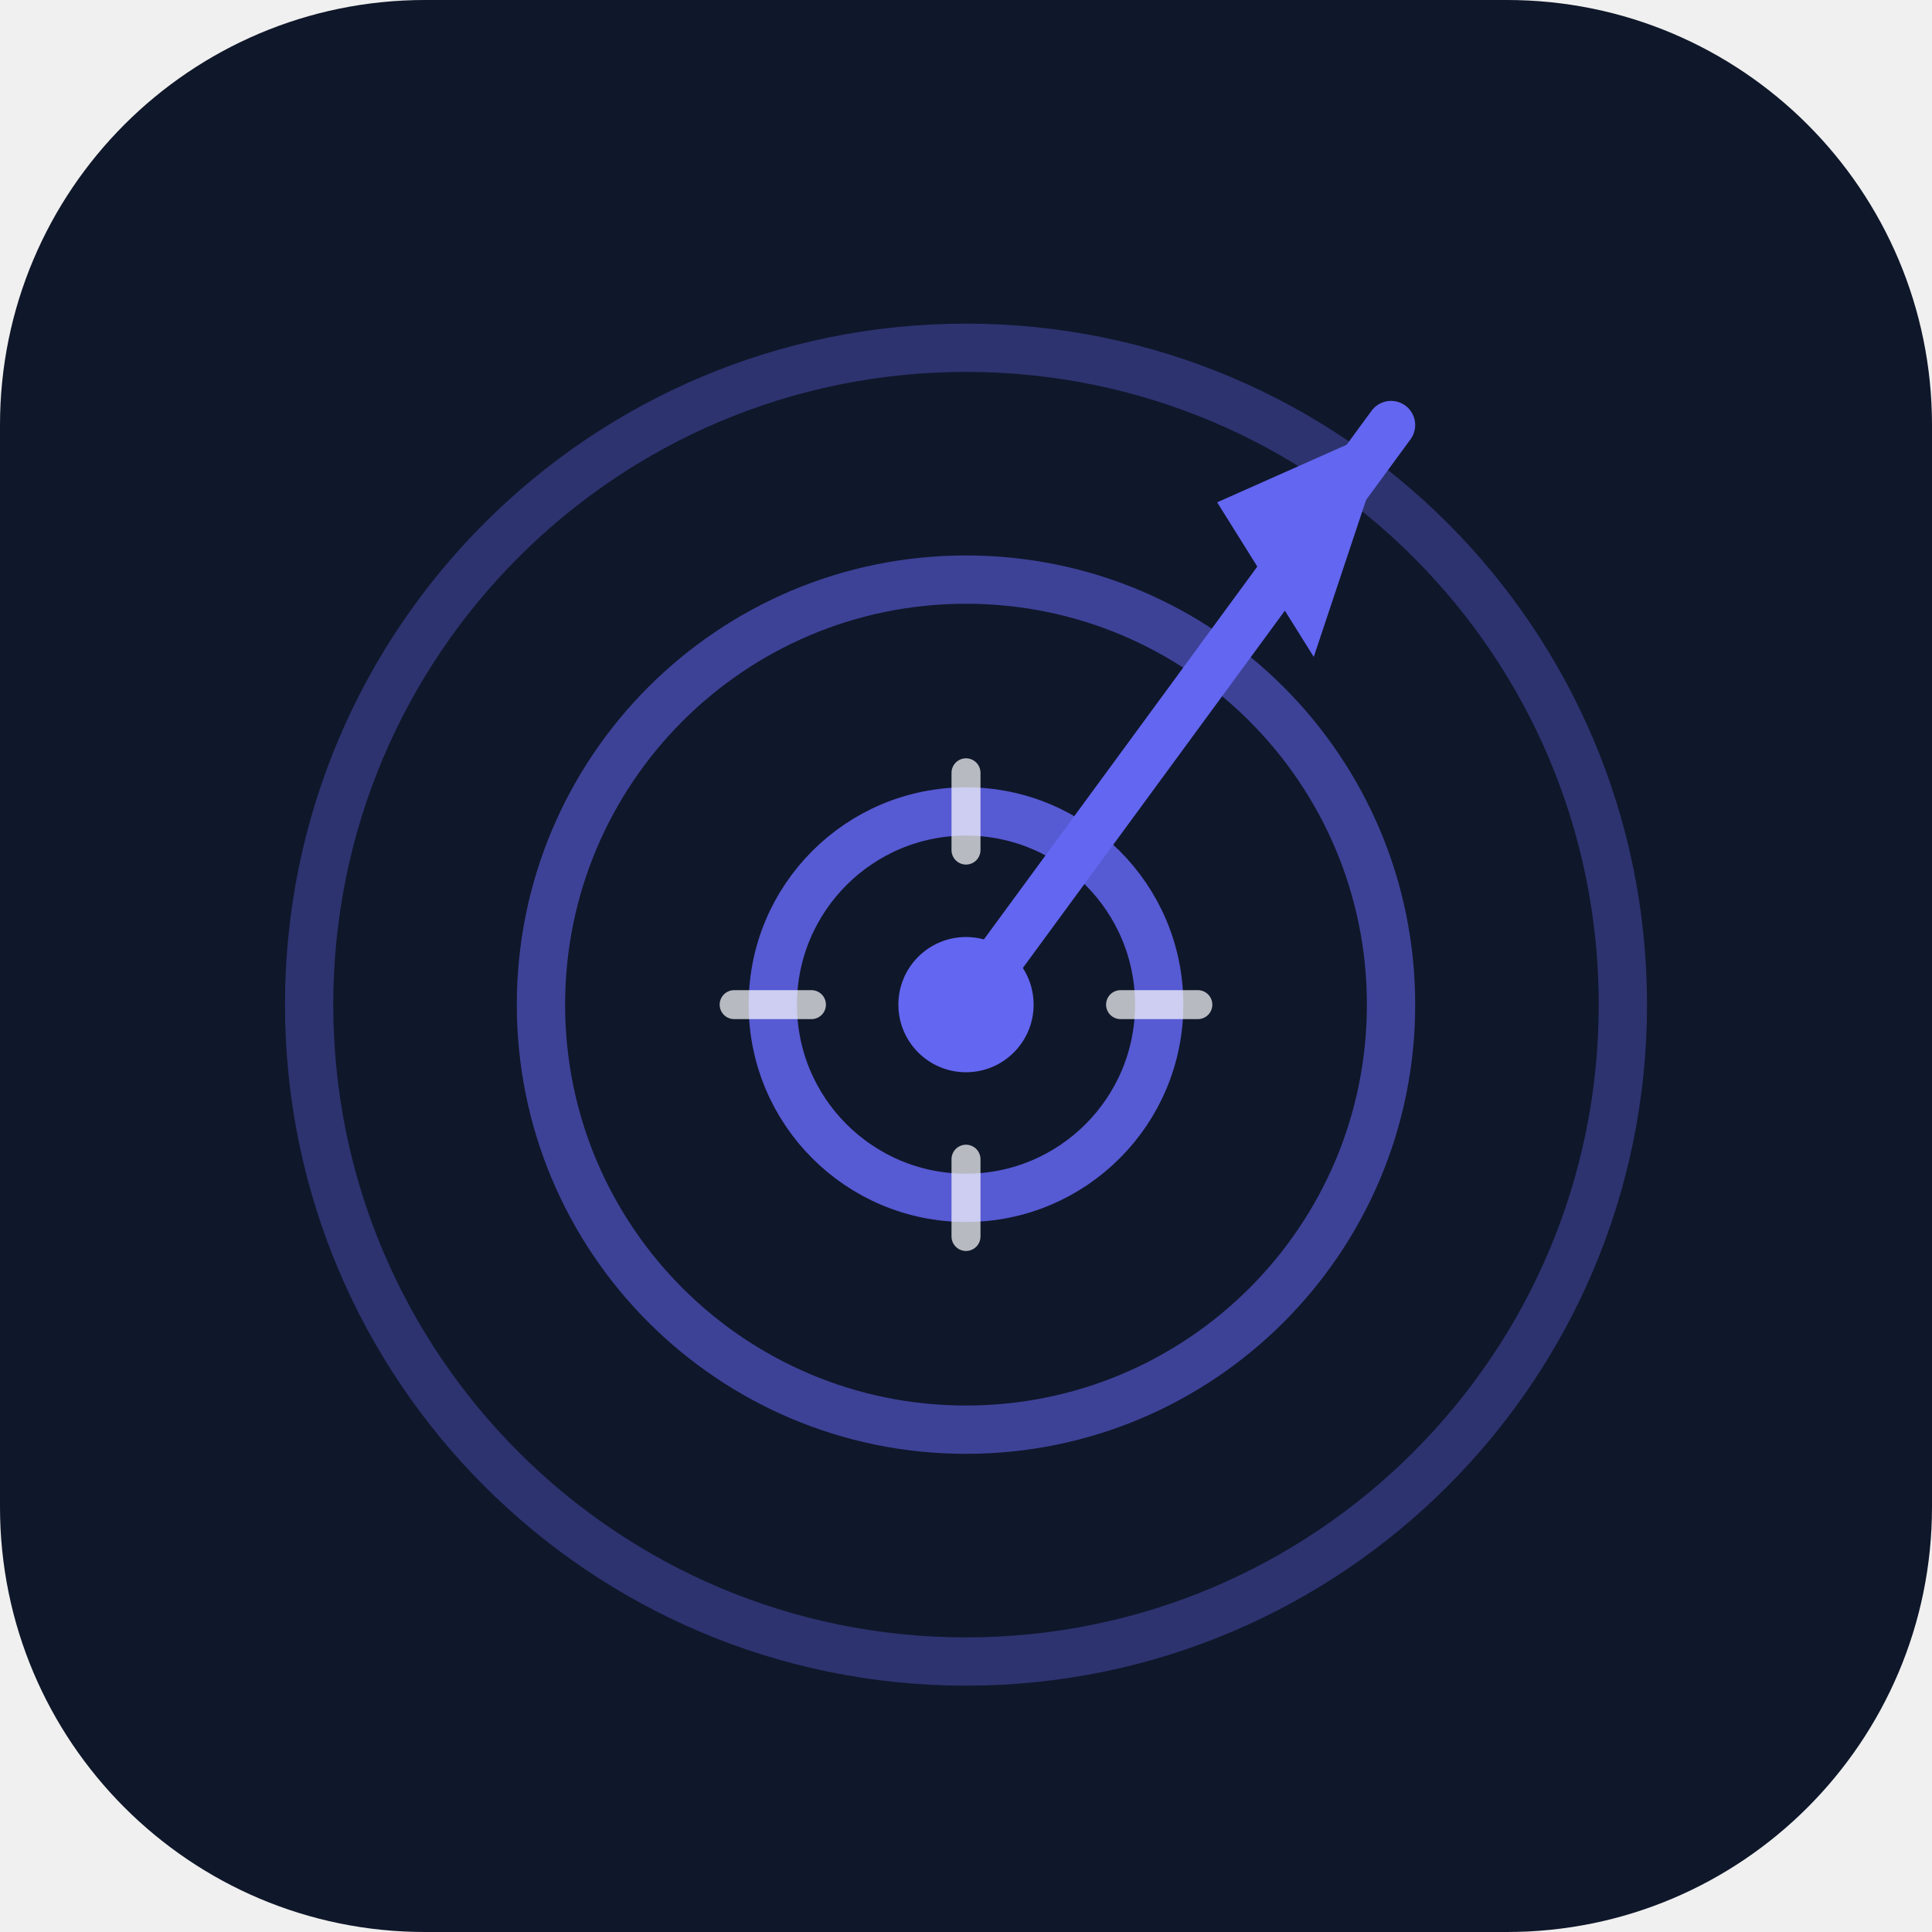
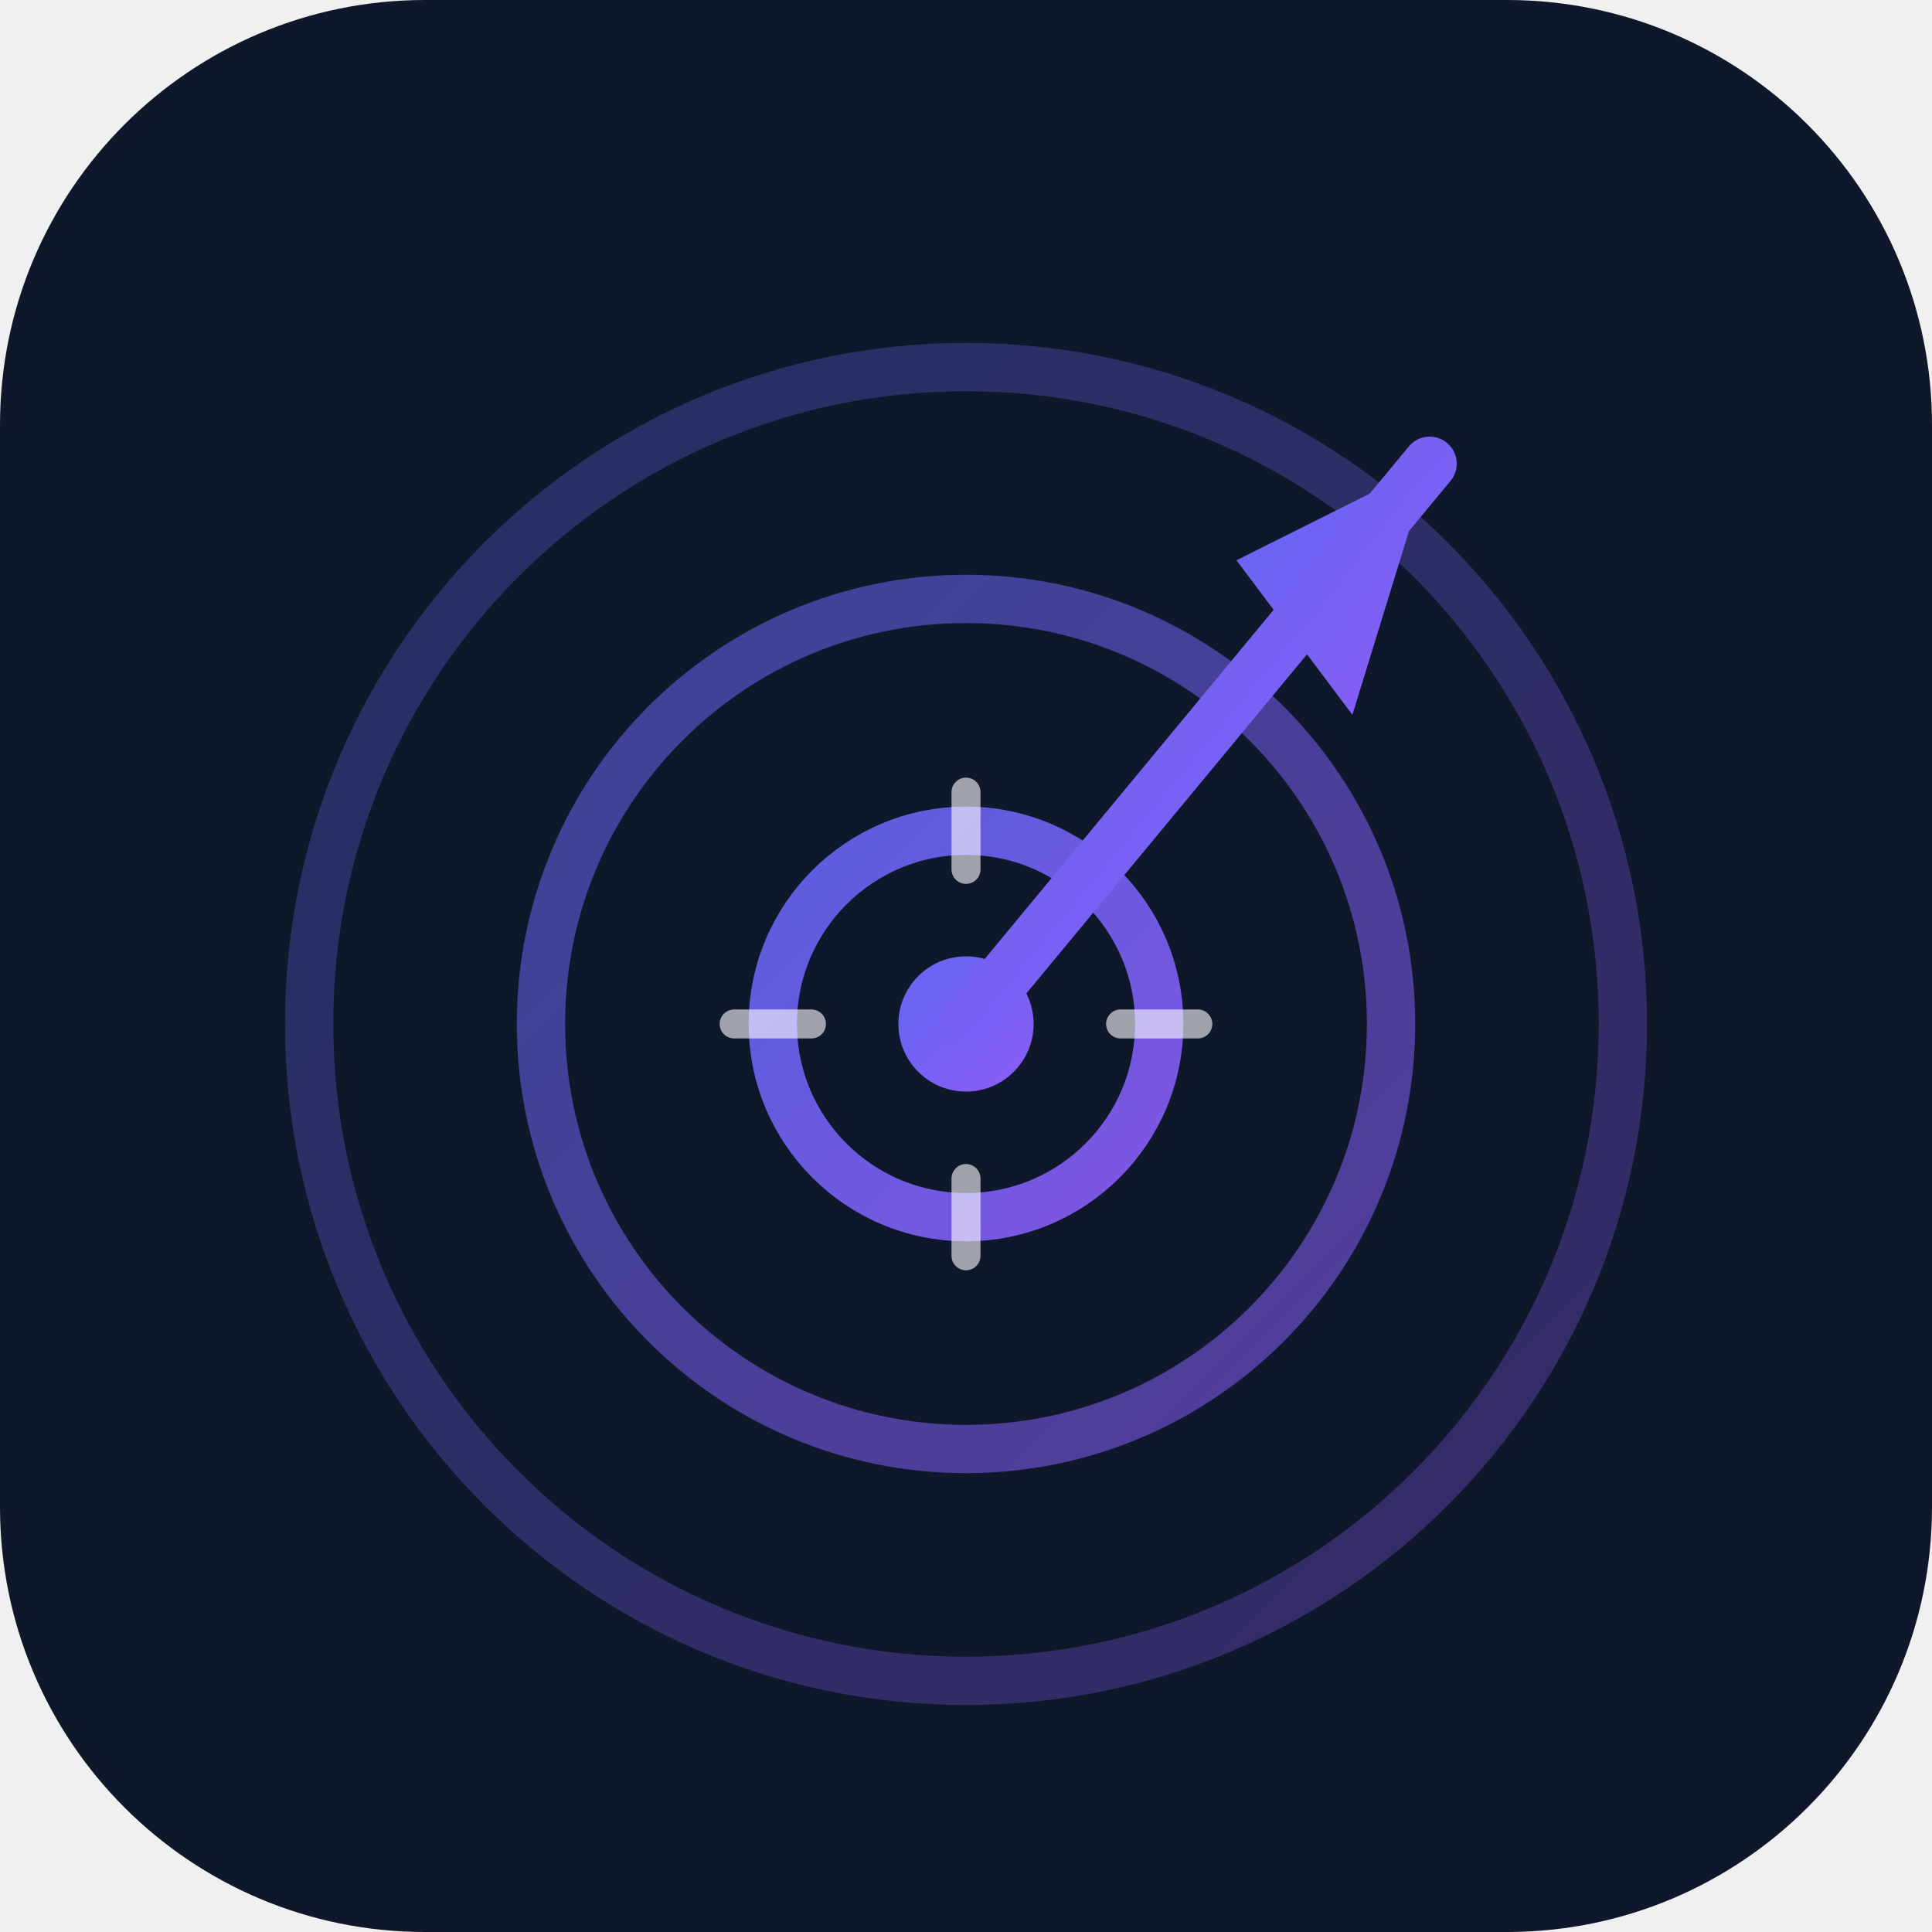
<svg xmlns="http://www.w3.org/2000/svg" viewBox="0 0 100 100" fill="none">
+   <defs>
+     <linearGradient id="g" x1="0" y1="0" x2="1" y2="1">
+       <stop offset="0%" stop-color="#6366F1" />
+       <stop offset="100%" stop-color="#8B5CF6" />
+     </linearGradient>
+   </defs>
  <rect width="100" height="100" rx="22" fill="#0F172A" />
-   <circle cx="50" cy="52" r="34" stroke="#6366F1" stroke-width="2.5" opacity="0.35" />
-   <circle cx="50" cy="52" r="22" stroke="#6366F1" stroke-width="2.5" opacity="0.55" />
-   <circle cx="50" cy="52" r="10" stroke="#6366F1" stroke-width="2.5" opacity="0.85" />
-   <circle cx="50" cy="52" r="3.5" fill="#6366F1" />
-   <line x1="50" y1="52" x2="72" y2="22" stroke="#6366F1" stroke-width="2.5" stroke-linecap="round" />
-   <polygon points="72,22 63,26 68,34" fill="#6366F1" />
-   <line x1="50" y1="40" x2="50" y2="44" stroke="white" stroke-width="1.5" stroke-linecap="round" opacity="0.7" />
-   <line x1="50" y1="60" x2="50" y2="64" stroke="white" stroke-width="1.5" stroke-linecap="round" opacity="0.7" />
-   <line x1="38" y1="52" x2="42" y2="52" stroke="white" stroke-width="1.5" stroke-linecap="round" opacity="0.7" />
-   <line x1="58" y1="52" x2="62" y2="52" stroke="white" stroke-width="1.5" stroke-linecap="round" opacity="0.7" />
+   <circle cx="50" cy="53" r="34" stroke="url(#g)" stroke-width="2.5" opacity="0.3" />
+   <circle cx="50" cy="53" r="22" stroke="url(#g)" stroke-width="2.5" opacity="0.55" />
+   <circle cx="50" cy="53" r="10" stroke="url(#g)" stroke-width="2.5" opacity="0.9" />
+   <circle cx="50" cy="53" r="3.5" fill="url(#g)" />
+   <line x1="50" y1="53" x2="74" y2="24" stroke="url(#g)" stroke-width="2.8" stroke-linecap="round" />
+   <polygon points="74,24 64,29 70,37" fill="url(#g)" />
+   <line x1="50" y1="41" x2="50" y2="45" stroke="white" stroke-width="1.5" stroke-linecap="round" opacity="0.6" />
+   <line x1="50" y1="61" x2="50" y2="65" stroke="white" stroke-width="1.5" stroke-linecap="round" opacity="0.6" />
+   <line x1="38" y1="53" x2="42" y2="53" stroke="white" stroke-width="1.5" stroke-linecap="round" opacity="0.6" />
+   <line x1="58" y1="53" x2="62" y2="53" stroke="white" stroke-width="1.5" stroke-linecap="round" opacity="0.6" />
</svg>
